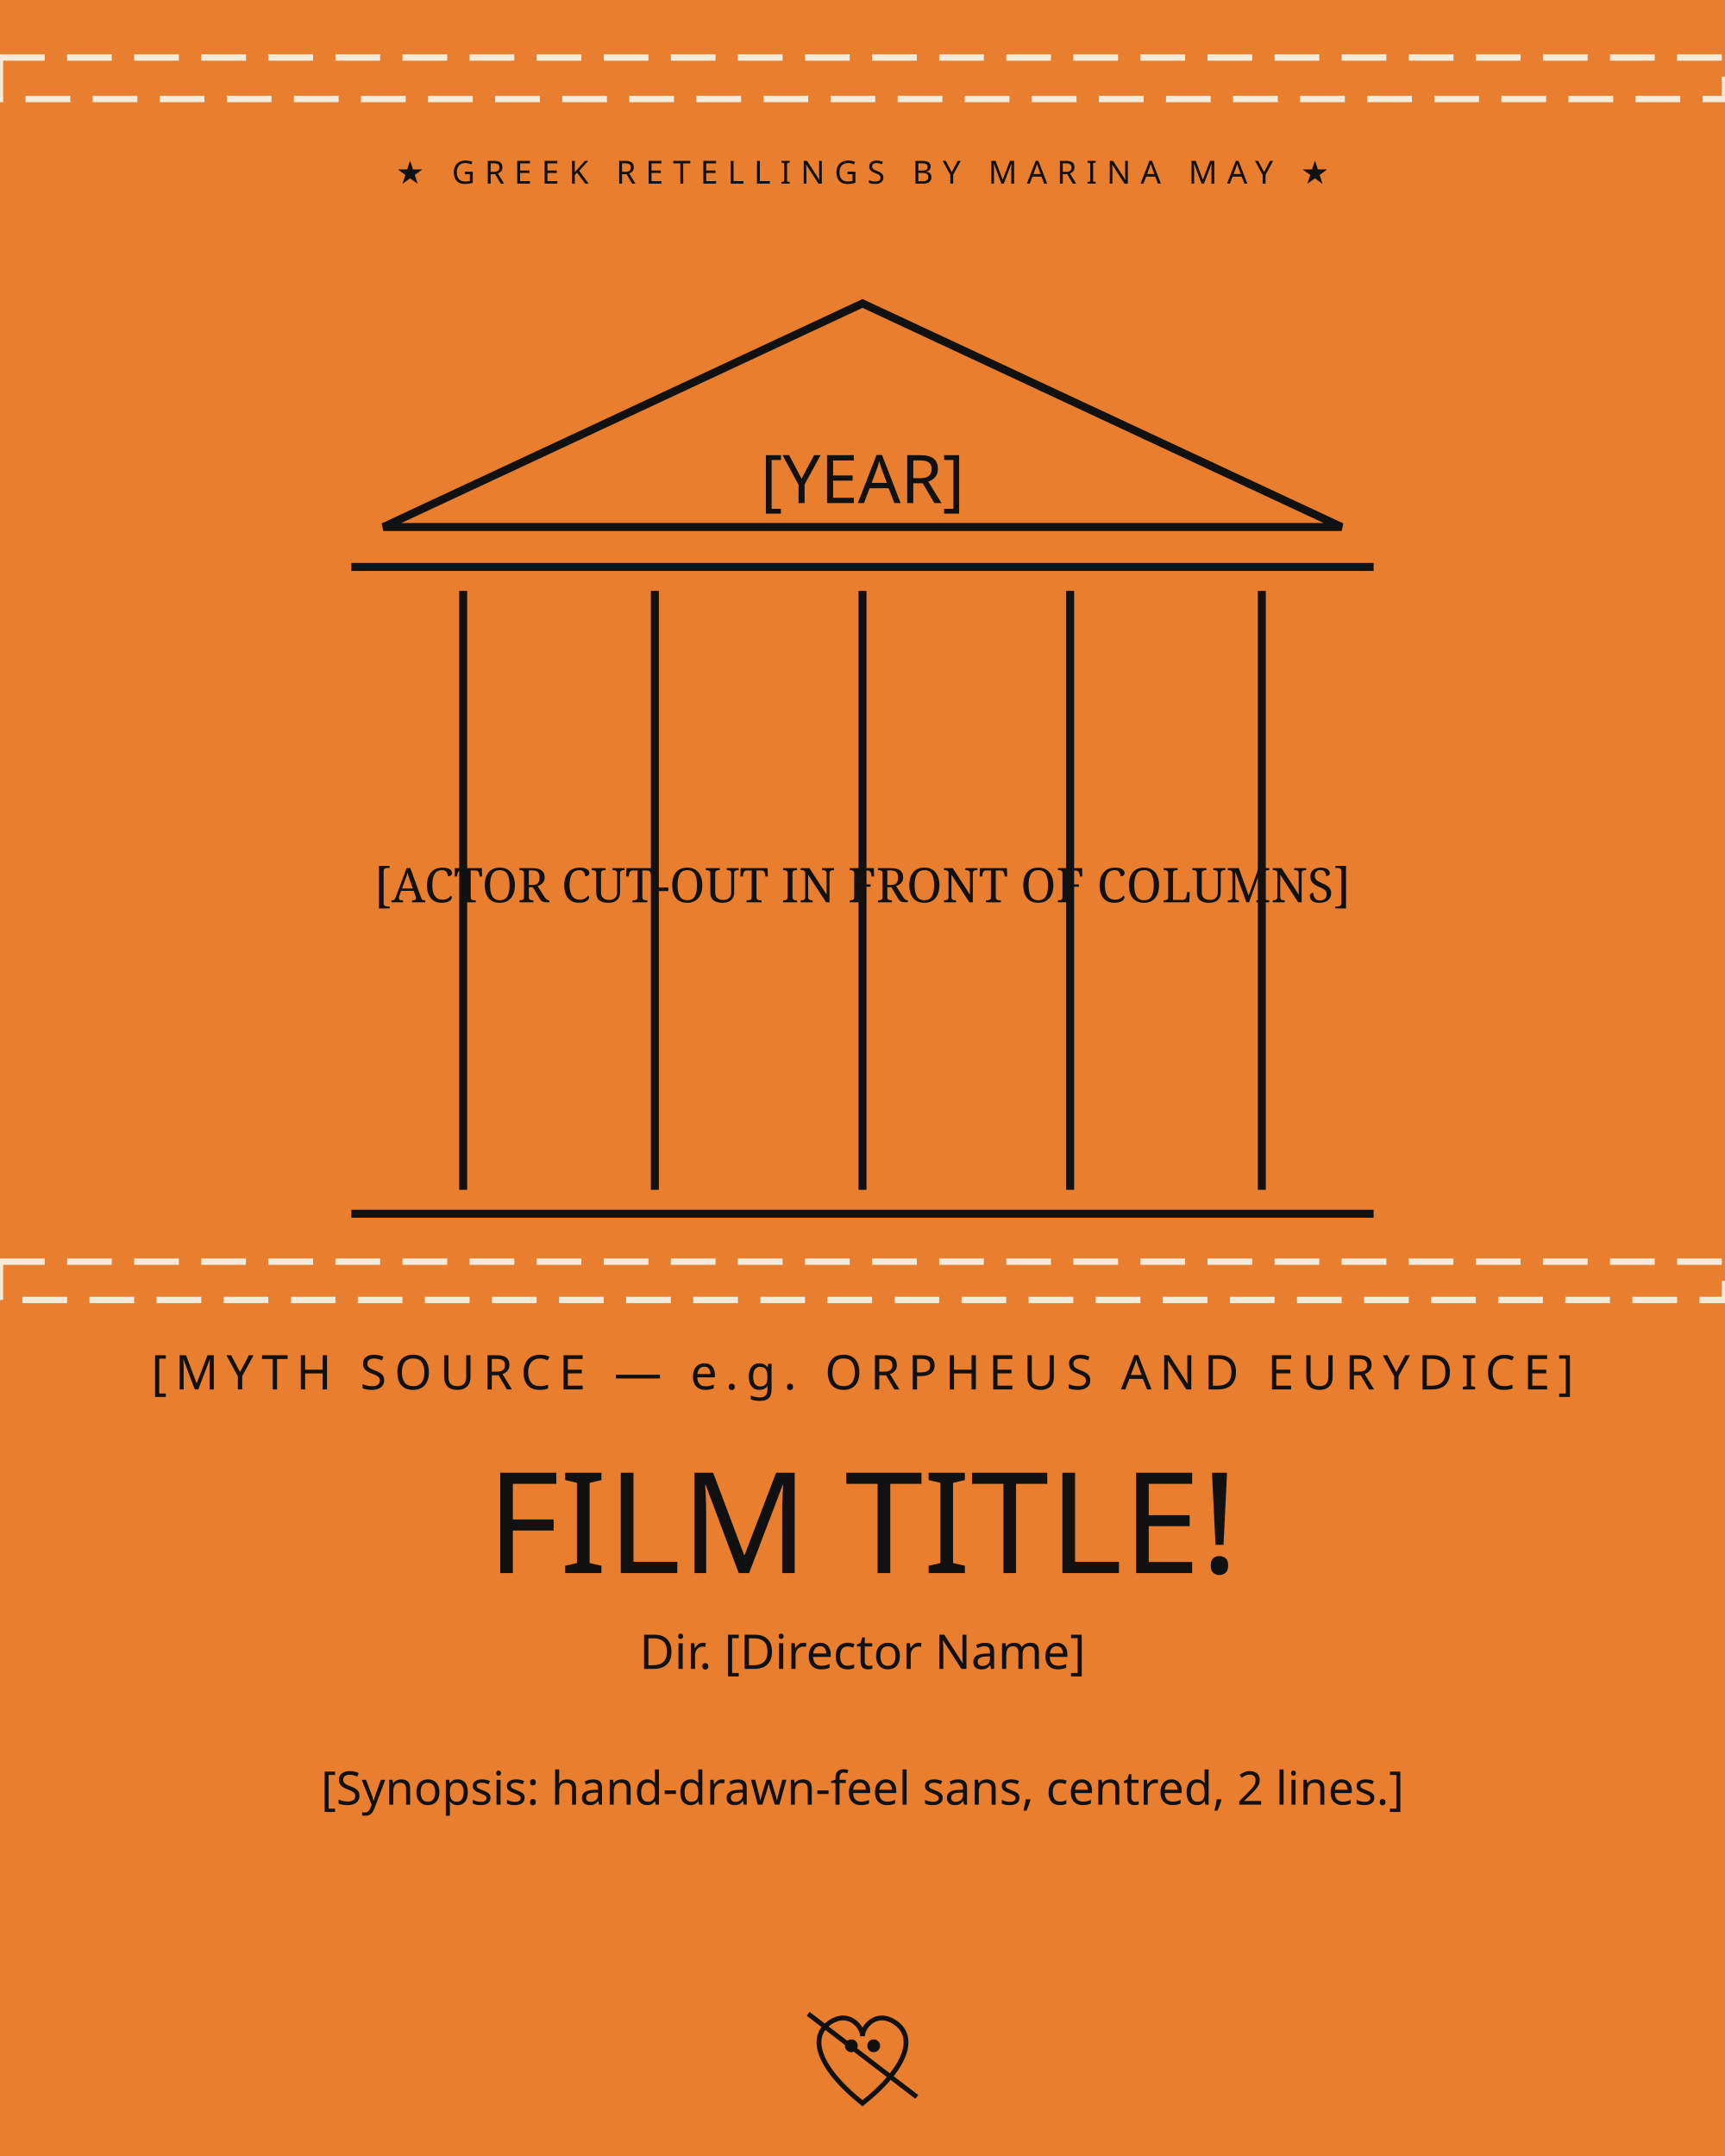
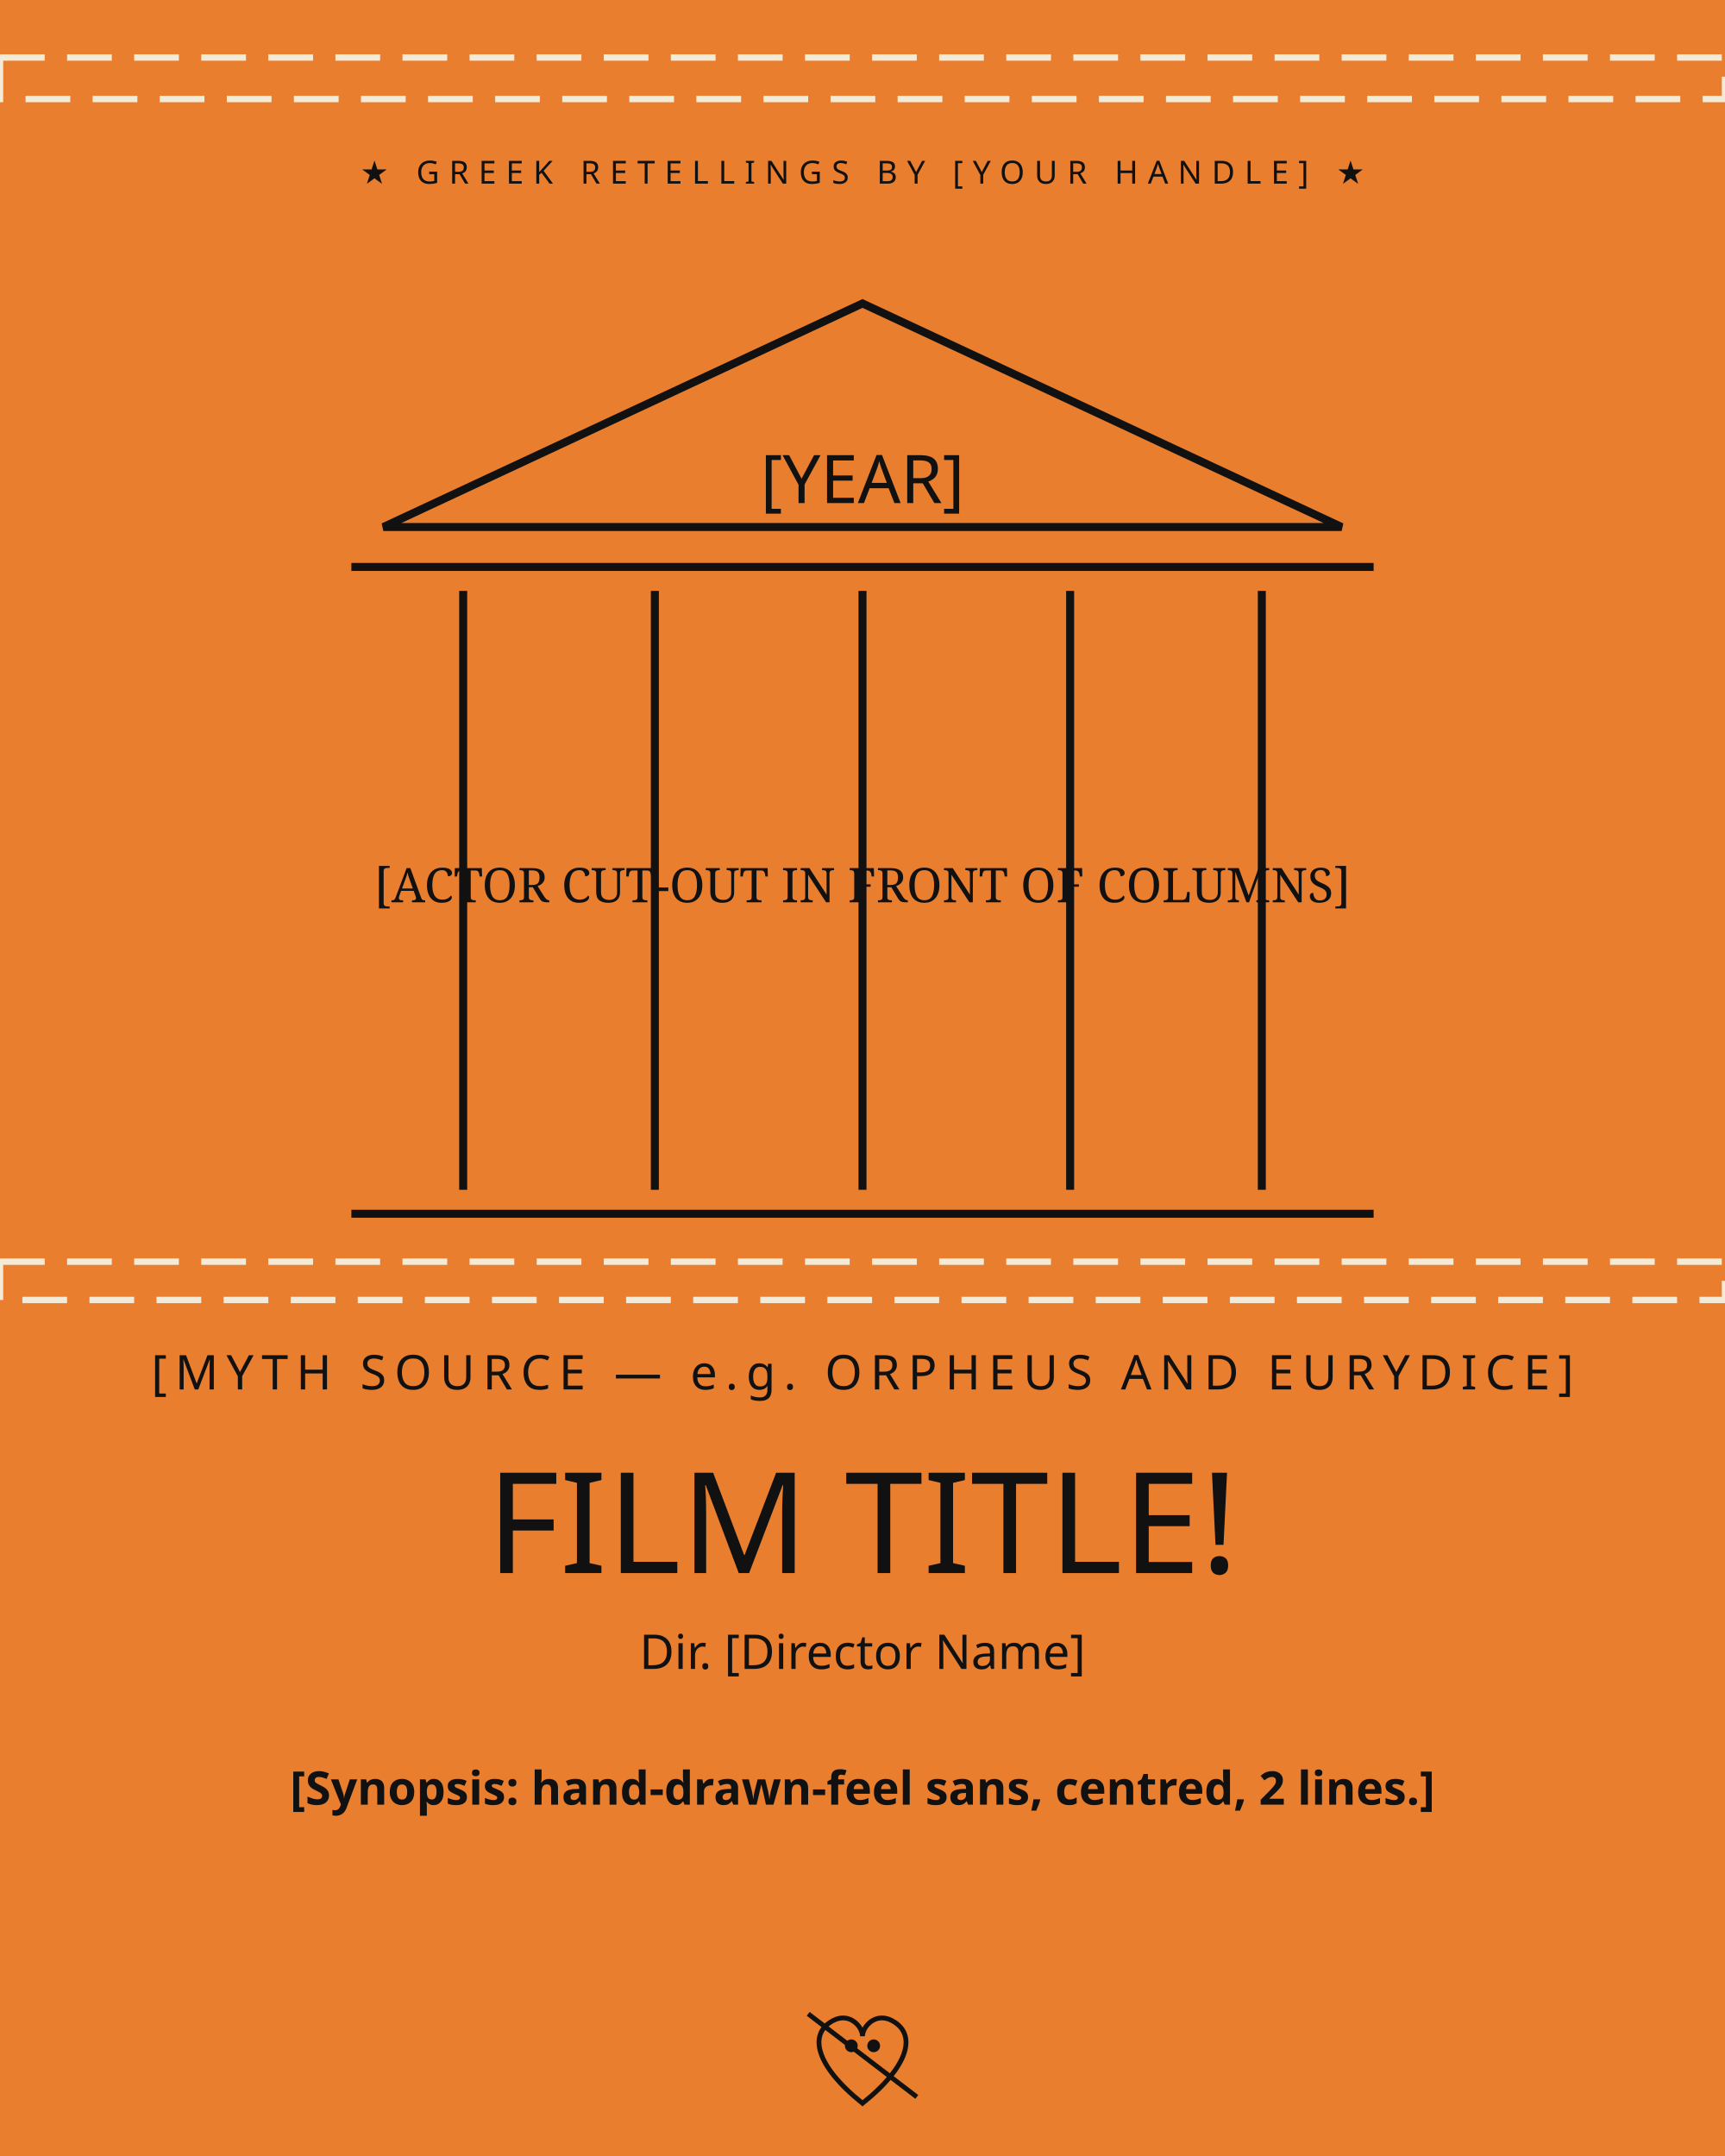
<svg xmlns="http://www.w3.org/2000/svg" width="1080" height="1350" viewBox="0 0 1080 1350">
  <rect width="1080" height="1350" fill="#E87E2E" />
  <rect x="0" y="36" width="1080" height="26" fill="none" stroke="#F3EAD8" stroke-width="4" stroke-dasharray="28 14" />
-   <text x="540" y="115" text-anchor="middle" font-family="'Oswald', 'Arial Narrow', sans-serif" font-size="20" letter-spacing="6" fill="#111111">★ GREEK RETELLINGS BY MARINA MAY ★</text>
+   <text x="540" y="115" text-anchor="middle" font-family="'Oswald', 'Arial Narrow', sans-serif" font-size="20" font-weight="300" letter-spacing="6" fill="#111111">★ GREEK RETELLINGS BY [YOUR HANDLE] ★</text>
  <g stroke="#111111" fill="none" stroke-width="5">
    <path d="M240 330 L540 190 L840 330 Z" fill="none" />
    <line x1="220" y1="355" x2="860" y2="355" />
    <line x1="220" y1="760" x2="860" y2="760" />
    <line x1="290" y1="370" x2="290" y2="745" />
    <line x1="410" y1="370" x2="410" y2="745" />
    <line x1="540" y1="370" x2="540" y2="745" />
    <line x1="670" y1="370" x2="670" y2="745" />
    <line x1="790" y1="370" x2="790" y2="745" />
  </g>
  <text x="540" y="315" text-anchor="middle" font-family="Anton, 'Oswald', 'Arial Narrow', sans-serif" font-size="42" fill="#111">[YEAR]</text>
  <text x="540" y="565" text-anchor="middle" font-family="'Playfair Display', Georgia, serif" font-size="30" fill="#111">[ACTOR CUT-OUT IN FRONT OF COLUMNS]</text>
  <rect x="0" y="790" width="1080" height="24" fill="none" stroke="#F3EAD8" stroke-width="4" stroke-dasharray="28 14" />
  <text x="540" y="870" text-anchor="middle" font-family="Anton, 'Oswald', 'Arial Narrow', sans-serif" font-size="30" letter-spacing="5" fill="#111">[MYTH SOURCE — e.g. ORPHEUS AND EURYDICE]</text>
  <text x="540" y="985" text-anchor="middle" font-family="Anton, 'Oswald', 'Arial Narrow', sans-serif" font-size="88" fill="#111">FILM TITLE!</text>
  <text x="540" y="1045" text-anchor="middle" font-family="Anton, 'Oswald', 'Arial Narrow', sans-serif" font-size="30" fill="#111">Dir. [Director Name]</text>
-   <text x="540" y="1130" text-anchor="middle" font-family="'Nunito', 'Quicksand', sans-serif" font-size="29" fill="#111">[Synopsis: hand-drawn-feel sans, centred, 2 lines.]</text>
+   <text x="540" y="1130" text-anchor="middle" font-family="'Nunito', 'Quicksand', sans-serif" font-size="29" font-weight="700" fill="#111">[Synopsis: hand-drawn-feel sans, centred, 2 lines.]</text>
  <g transform="translate(500,1255)" stroke="#111111" fill="none" stroke-width="3">
    <path d="M40 62 C10 38 6 18 22 10 C32 5 40 14 40 20 C40 14 48 5 58 10 C74 18 70 38 40 62 Z" />
    <line x1="6" y1="6" x2="74" y2="58" />
    <circle cx="33" cy="26" r="2.5" fill="#111111" />
    <circle cx="47" cy="26" r="2.5" fill="#111111" />
  </g>
</svg>
